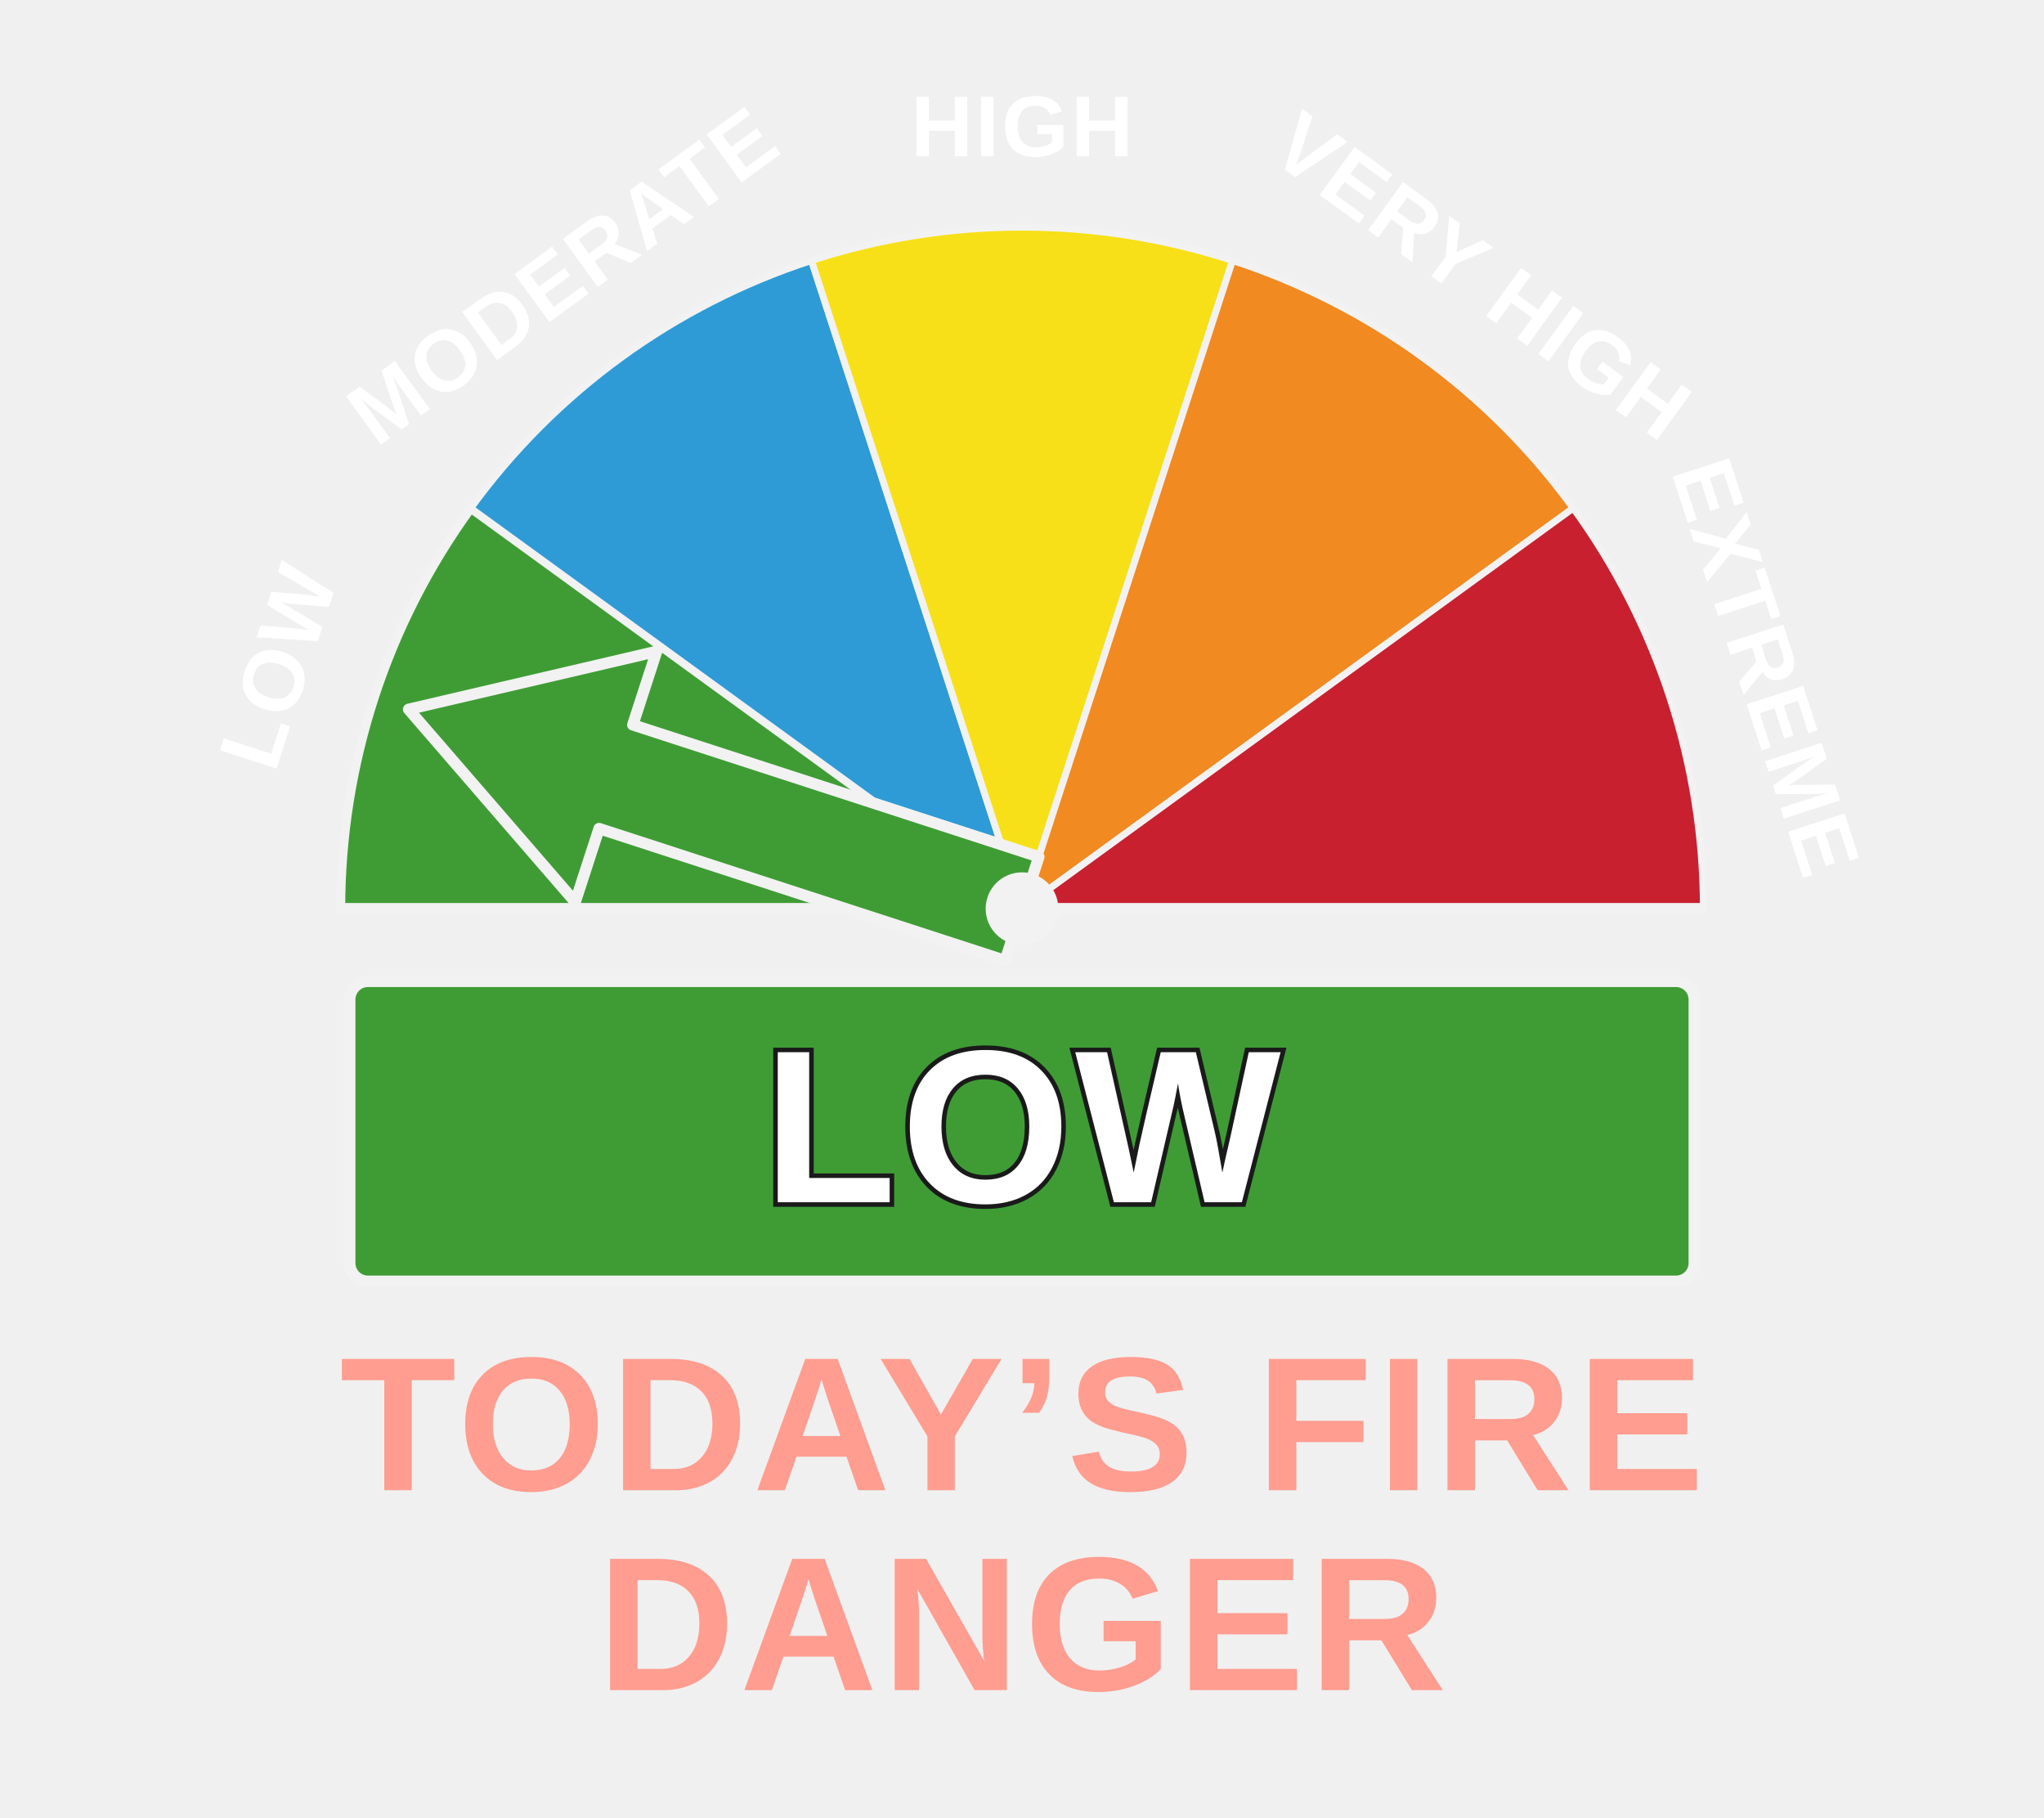
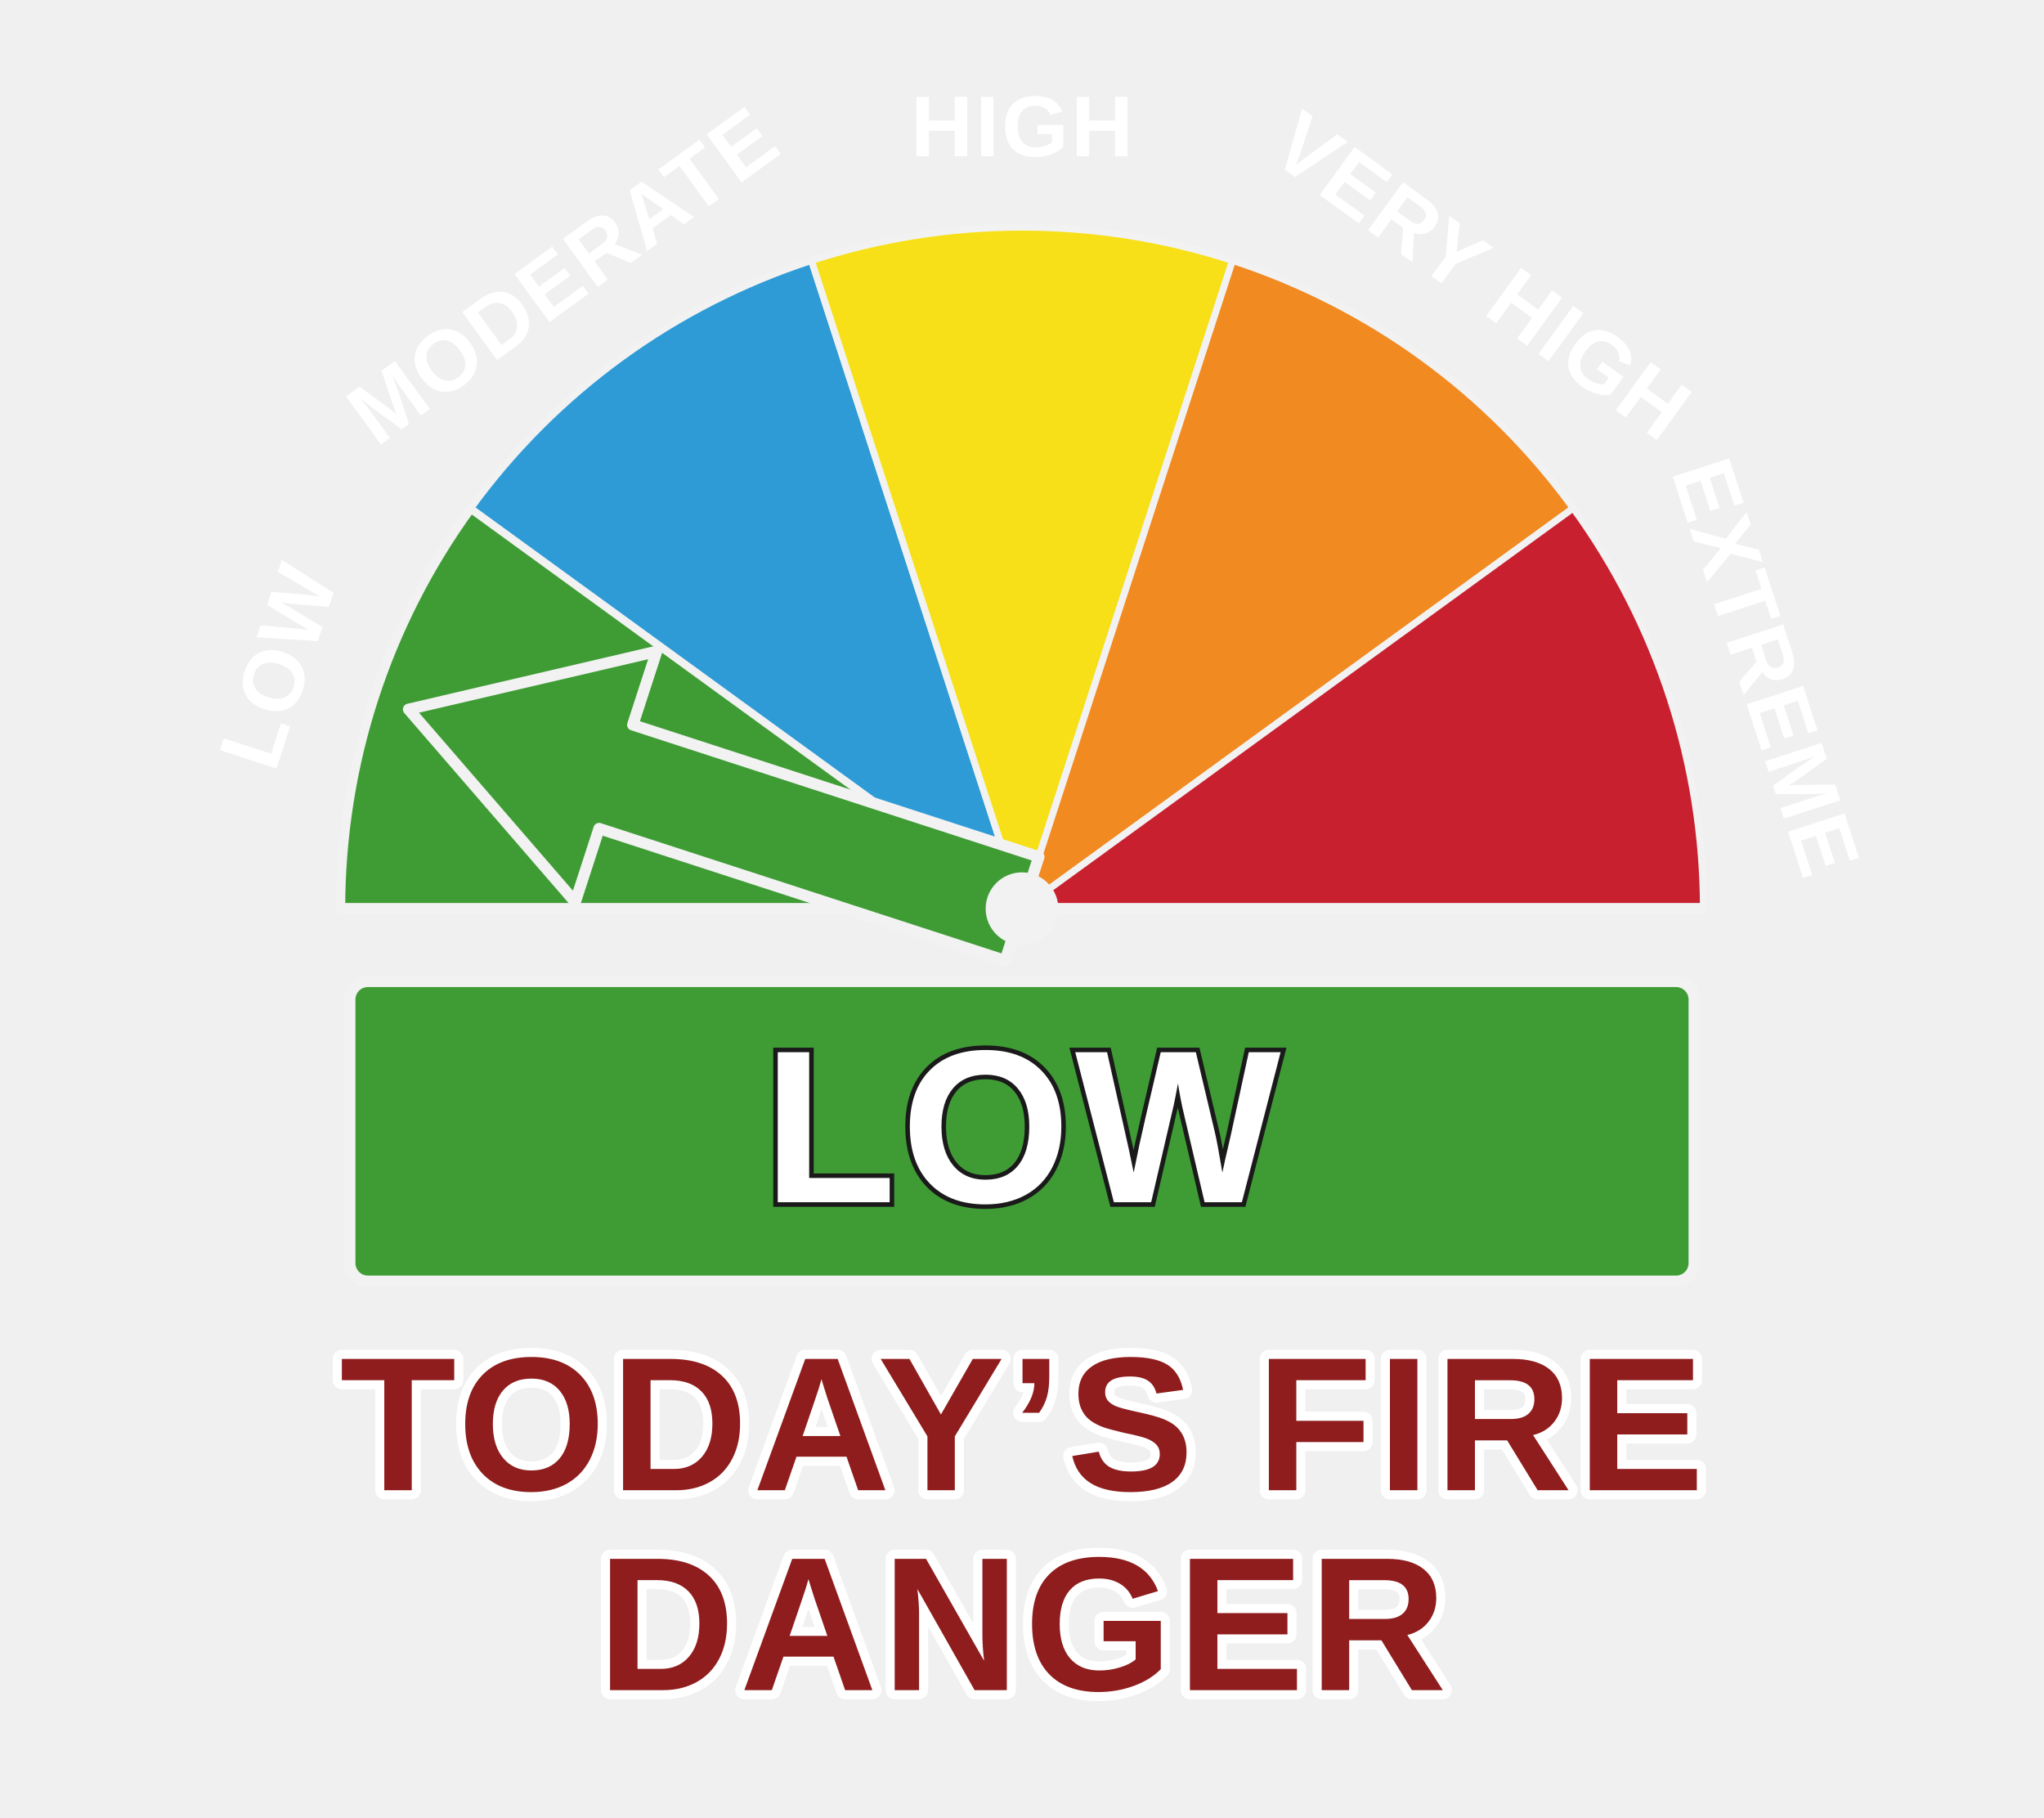
<svg xmlns="http://www.w3.org/2000/svg" viewBox="0 0 900 800" width="900" height="800" role="img" aria-labelledby="t-low-on-dark">
  <path d="M 450.0 400.0 L 150.0 400.0 A 300 300 0 0 1 207.3 223.7 Z" fill="#3f9c35" stroke="#f2f2f2" stroke-width="4" />
  <path d="M 450.0 400.0 L 207.3 223.7 A 300 300 0 0 1 357.3 114.7 Z" fill="#2e9bd6" stroke="#f2f2f2" stroke-width="3" />
  <path d="M 450.0 400.0 L 357.3 114.7 A 300 300 0 0 1 542.7 114.7 Z" fill="#f7e017" stroke="#f2f2f2" stroke-width="3" />
  <path d="M 450.0 400.0 L 542.7 114.7 A 300 300 0 0 1 692.7 223.7 Z" fill="#f18a21" stroke="#f2f2f2" stroke-width="3" />
  <path d="M 450.0 400.0 L 692.7 223.7 A 300 300 0 0 1 750.0 400.0 Z" fill="#c8202f" stroke="#f2f2f2" stroke-width="3" />
  <line x1="150" y1="400" x2="750" y2="400" stroke="#f2f2f2" stroke-width="5" />
  <text x="124.7" y="294.3" transform="rotate(288.0 124.7 294.3)" text-anchor="middle" dominant-baseline="middle" font-family="Oswald, 'Arial Narrow', 'Helvetica Neue', Arial, sans-serif" font-size="38" font-weight="700" fill="#ffffff" letter-spacing="1">LOW</text>
  <text x="249.0" y="123.3" transform="rotate(324.0 249.0 123.3)" text-anchor="middle" dominant-baseline="middle" font-family="Oswald, 'Arial Narrow', 'Helvetica Neue', Arial, sans-serif" font-size="38" font-weight="700" fill="#ffffff" letter-spacing="1">MODERATE</text>
  <text x="450.0" y="58.0" transform="rotate(360.0 450.0 58.0)" text-anchor="middle" dominant-baseline="middle" font-family="Oswald, 'Arial Narrow', 'Helvetica Neue', Arial, sans-serif" font-size="38" font-weight="700" fill="#ffffff" letter-spacing="1">HIGH</text>
  <text x="651.0" y="123.3" transform="rotate(396.0 651.0 123.3)" text-anchor="middle" dominant-baseline="middle" font-family="Oswald, 'Arial Narrow', 'Helvetica Neue', Arial, sans-serif" font-size="38" font-weight="700" fill="#ffffff" letter-spacing="1">VERY HIGH</text>
  <text x="775.3" y="294.3" transform="rotate(432.0 775.3 294.3)" text-anchor="middle" dominant-baseline="middle" font-family="Oswald, 'Arial Narrow', 'Helvetica Neue', Arial, sans-serif" font-size="38" font-weight="700" fill="#ffffff" letter-spacing="1">EXTREME</text>
  <g transform="rotate(-72.0 450 400)">
    <path d="M 450 116                  L 508 212                  L 474 212                  L 474 400                  L 426 400                  L 426 212                  L 392 212 Z" fill="#3f9c35" stroke="#f2f2f2" stroke-width="5" stroke-linejoin="round" />
  </g>
  <circle cx="450" cy="400" r="16" fill="#f2f2f2" />
  <rect x="154" y="432" width="592" height="132" rx="8" fill="#3f9c35" stroke="#f2f2f2" stroke-width="5" />
  <text x="450" y="502" text-anchor="middle" dominant-baseline="middle" font-family="Oswald, 'Arial Narrow', 'Helvetica Neue', Arial, sans-serif" font-size="96" font-weight="700" fill="#ffffff" stroke="#1a1a1a" stroke-width="4" paint-order="stroke" letter-spacing="2">LOW</text>
-   <text x="450" y="656" text-anchor="middle" font-family="Oswald, 'Arial Narrow', 'Helvetica Neue', Arial, sans-serif" font-size="84" font-weight="700" fill="#ff9d90" letter-spacing="2">TODAY’S FIRE</text>
-   <text x="450" y="744" text-anchor="middle" font-family="Oswald, 'Arial Narrow', 'Helvetica Neue', Arial, sans-serif" font-size="84" font-weight="700" fill="#ff9d90" letter-spacing="2">DANGER</text>
+   <text x="450" y="656" text-anchor="middle" font-family="Oswald, 'Arial Narrow', 'Helvetica Neue', Arial, sans-serif" font-size="84" font-weight="700" fill="#8f1d1d" stroke="#ffffff" stroke-width="8" stroke-linejoin="round" paint-order="stroke" letter-spacing="2">TODAY’S FIRE</text>
+   <text x="450" y="744" text-anchor="middle" font-family="Oswald, 'Arial Narrow', 'Helvetica Neue', Arial, sans-serif" font-size="84" font-weight="700" fill="#8f1d1d" stroke="#ffffff" stroke-width="8" stroke-linejoin="round" paint-order="stroke" letter-spacing="2">DANGER</text>
</svg>
